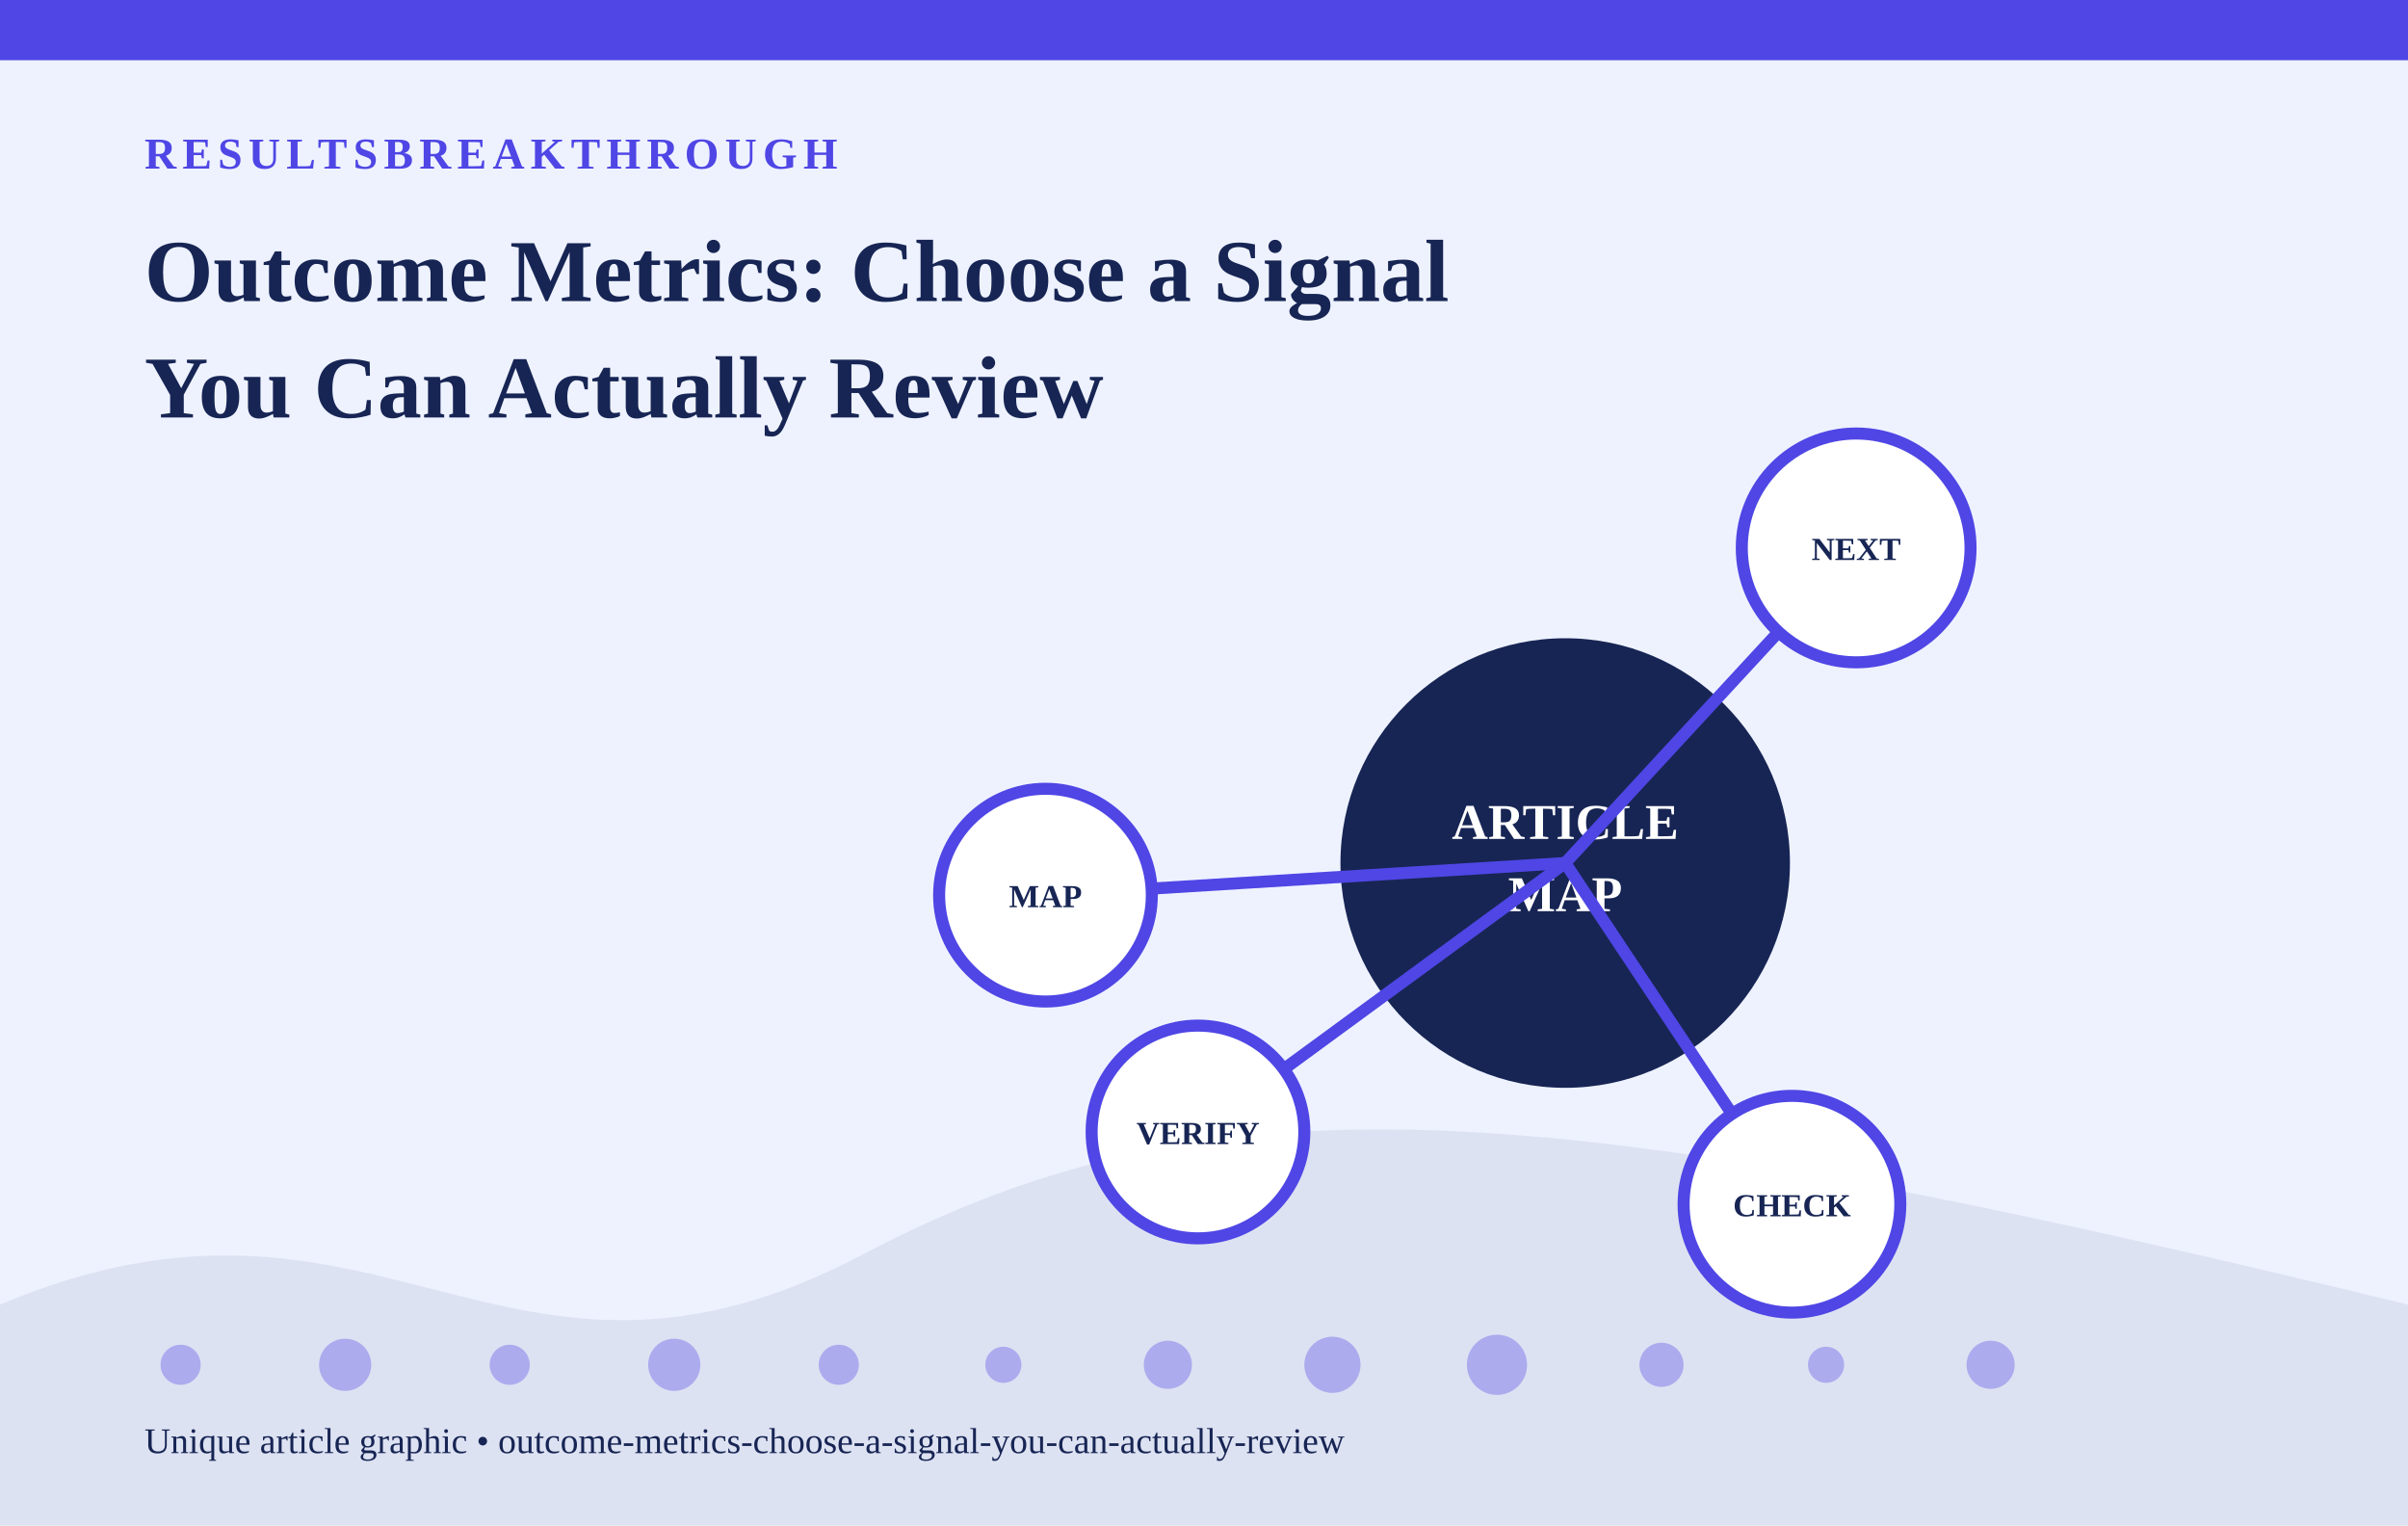
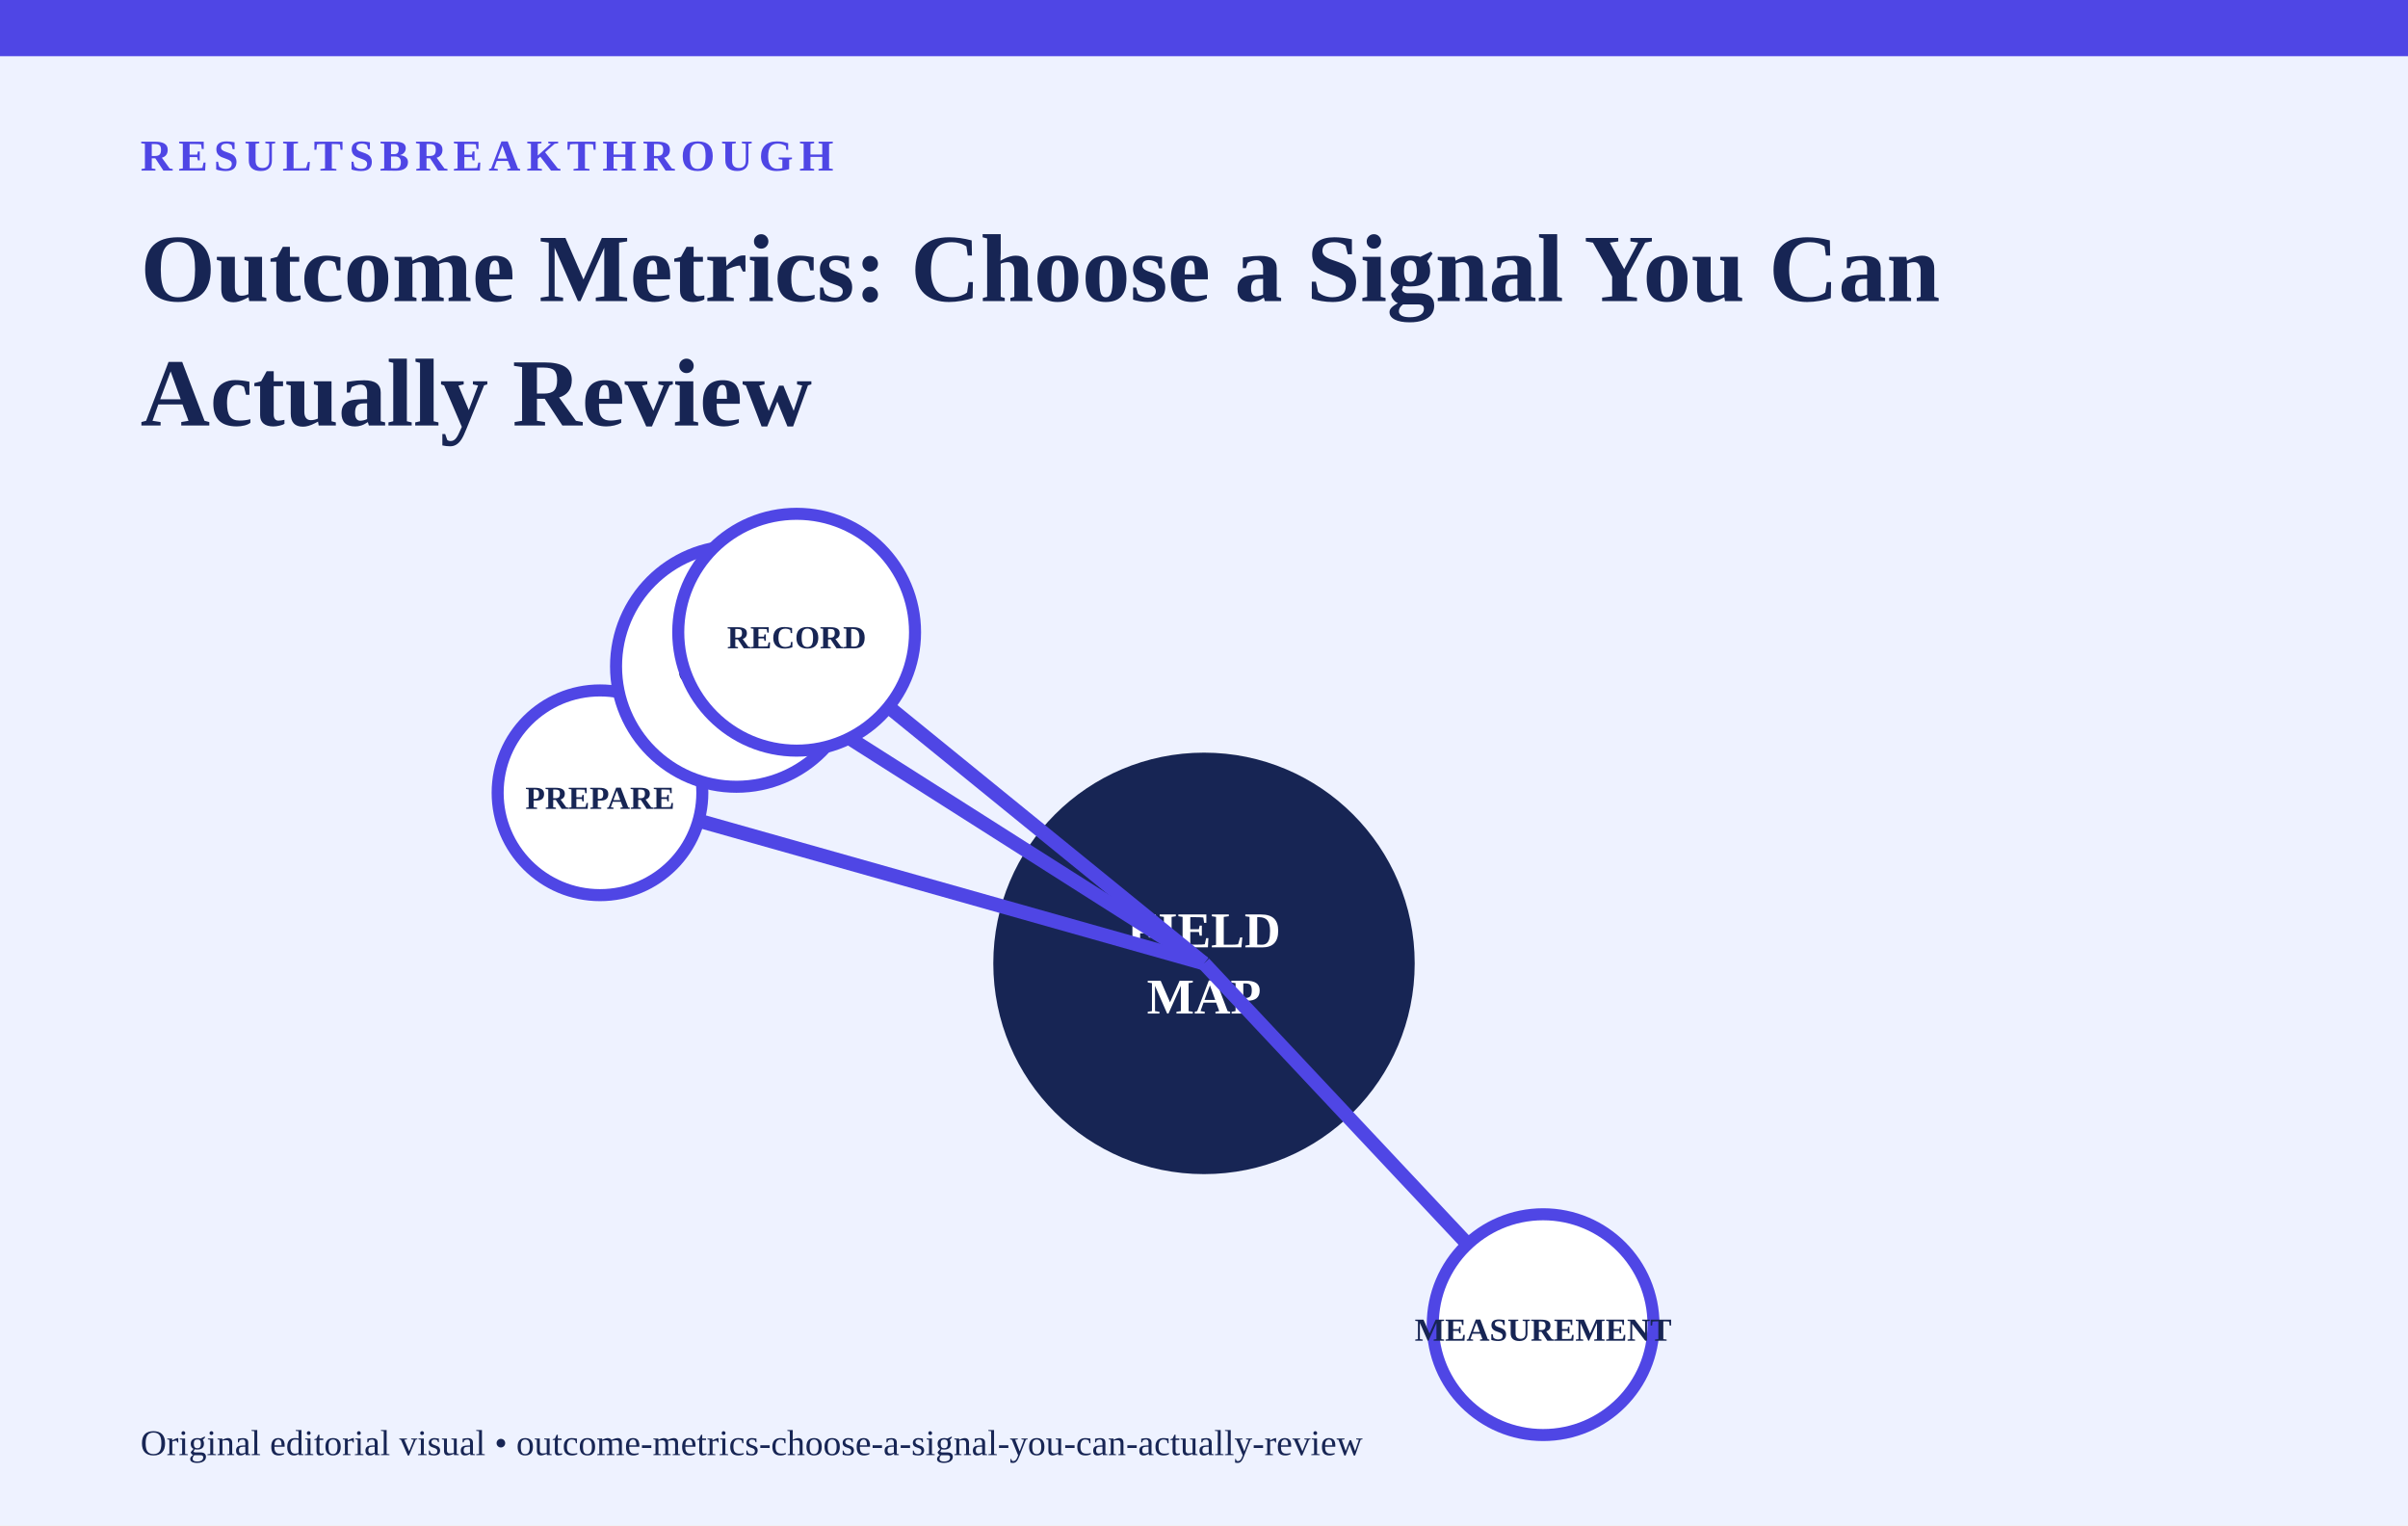
- <svg xmlns="http://www.w3.org/2000/svg" width="1200" height="760" viewBox="0 0 1200 760" role="img" aria-labelledby="title desc">
-   <rect width="1200" height="760" fill="#eef2ff" />
-   <rect width="1200" height="30" fill="#4f46e5" />
-   <path d="M0 650 C190 570 250 720 430 625 S780 548 1200 650 L1200 760 L0 760 Z" fill="#172554" opacity="0.08" />
-   <text x="72" y="84" fill="#4f46e5" font-size="22" font-weight="800" letter-spacing="3">RESULTSBREAKTHROUGH</text>
-   <text x="72" y="150" fill="#172554" font-size="44" font-weight="800">Outcome Metrics: Choose a Signal</text>
-   <text x="72" y="208" fill="#172554" font-size="44" font-weight="800">You Can Actually Review</text>
-   <circle cx="780" cy="430" r="112" fill="#172554" />
-   <text x="780" y="418" text-anchor="middle" fill="white" font-size="25" font-weight="800">ARTICLE</text>
-   <text x="780" y="454" text-anchor="middle" fill="white" font-size="25" font-weight="800">MAP</text>
-   <line x1="780" y1="430" x2="893" y2="600" stroke="#4f46e5" stroke-width="6" />
-   <circle cx="893" cy="600" r="54" fill="white" stroke="#4f46e5" stroke-width="6" />
-   <text x="893" y="606" text-anchor="middle" fill="#172554" font-size="16" font-weight="800">CHECK</text>
-   <line x1="780" y1="430" x2="597" y2="564" stroke="#4f46e5" stroke-width="6" />
-   <circle cx="597" cy="564" r="53" fill="white" stroke="#4f46e5" stroke-width="6" />
-   <text x="597" y="570" text-anchor="middle" fill="#172554" font-size="16" font-weight="800">VERIFY</text>
-   <line x1="780" y1="430" x2="521" y2="446" stroke="#4f46e5" stroke-width="6" />
-   <circle cx="521" cy="446" r="53" fill="white" stroke="#4f46e5" stroke-width="6" />
-   <text x="521" y="452" text-anchor="middle" fill="#172554" font-size="16" font-weight="800">MAP</text>
-   <line x1="780" y1="430" x2="925" y2="273" stroke="#4f46e5" stroke-width="6" />
-   <circle cx="925" cy="273" r="57" fill="white" stroke="#4f46e5" stroke-width="6" />
-   <text x="925" y="279" text-anchor="middle" fill="#172554" font-size="16" font-weight="800">NEXT</text>
-   <circle cx="90" cy="680" r="10" fill="#4f46e5" opacity="0.35" />
-   <circle cx="172" cy="680" r="13" fill="#4f46e5" opacity="0.35" />
-   <circle cx="254" cy="680" r="10" fill="#4f46e5" opacity="0.35" />
-   <circle cx="336" cy="680" r="13" fill="#4f46e5" opacity="0.35" />
-   <circle cx="418" cy="680" r="10" fill="#4f46e5" opacity="0.35" />
-   <circle cx="500" cy="680" r="9" fill="#4f46e5" opacity="0.35" />
-   <circle cx="582" cy="680" r="12" fill="#4f46e5" opacity="0.35" />
-   <circle cx="664" cy="680" r="14" fill="#4f46e5" opacity="0.35" />
-   <circle cx="746" cy="680" r="15" fill="#4f46e5" opacity="0.35" />
-   <circle cx="828" cy="680" r="11" fill="#4f46e5" opacity="0.35" />
-   <circle cx="910" cy="680" r="9" fill="#4f46e5" opacity="0.35" />
-   <circle cx="992" cy="680" r="12" fill="#4f46e5" opacity="0.35" />
-   <text x="72" y="724" fill="#172554" font-size="18">Unique article graphic • outcome-metrics-choose-a-signal-you-can-actually-review</text>
+ <svg xmlns="http://www.w3.org/2000/svg" width="1200" height="760" viewBox="0 0 1200 760" role="img" aria-labelledby="t d">
+   <rect width="1200" height="760" fill="#EEF2FF" />
+   <rect width="1200" height="28" fill="#4F46E5" />
+   <text x="70" y="85" fill="#4F46E5" font-size="22" font-weight="700" letter-spacing="3">RESULTSBREAKTHROUGH</text>
+   <text x="70" y="150" fill="#172554" font-size="48" font-weight="700">Outcome Metrics: Choose a Signal You Can</text>
+   <text x="70" y="212" fill="#172554" font-size="48" font-weight="700">Actually Review</text>
+   <circle cx="600" cy="480" r="105" fill="#172554" />
+   <text x="600" y="472" text-anchor="middle" fill="white" font-size="25" font-weight="700">FIELD</text>
+   <text x="600" y="505" text-anchor="middle" fill="white" font-size="25" font-weight="700">MAP</text>
+   <g>
+     <line x1="600" y1="480" x2="769" y2="660" stroke="#4F46E5" stroke-width="7" />
+     <circle cx="769" cy="660" r="55" fill="white" stroke="#4F46E5" stroke-width="6" />
+     <text x="769" y="668" text-anchor="middle" fill="#172554" font-size="16" font-weight="700">MEASUREMENT</text>
+   </g>
+   <g>
+     <line x1="600" y1="480" x2="299" y2="395" stroke="#4F46E5" stroke-width="7" />
+     <circle cx="299" cy="395" r="51" fill="white" stroke="#4F46E5" stroke-width="6" />
+     <text x="299" y="403" text-anchor="middle" fill="#172554" font-size="16" font-weight="700">PREPARE</text>
+   </g>
+   <g>
+     <line x1="600" y1="480" x2="367" y2="332" stroke="#4F46E5" stroke-width="7" />
+     <circle cx="367" cy="332" r="60" fill="white" stroke="#4F46E5" stroke-width="6" />
+     <text x="367" y="340" text-anchor="middle" fill="#172554" font-size="16" font-weight="700">CHECK</text>
+   </g>
+   <g>
+     <line x1="600" y1="480" x2="397" y2="315" stroke="#4F46E5" stroke-width="7" />
+     <circle cx="397" cy="315" r="59" fill="white" stroke="#4F46E5" stroke-width="6" />
+     <text x="397" y="323" text-anchor="middle" fill="#172554" font-size="16" font-weight="700">RECORD</text>
+   </g>
+   <text x="70" y="725" fill="#172554" font-size="18">Original editorial visual • outcome-metrics-choose-a-signal-you-can-actually-review</text>
</svg>
